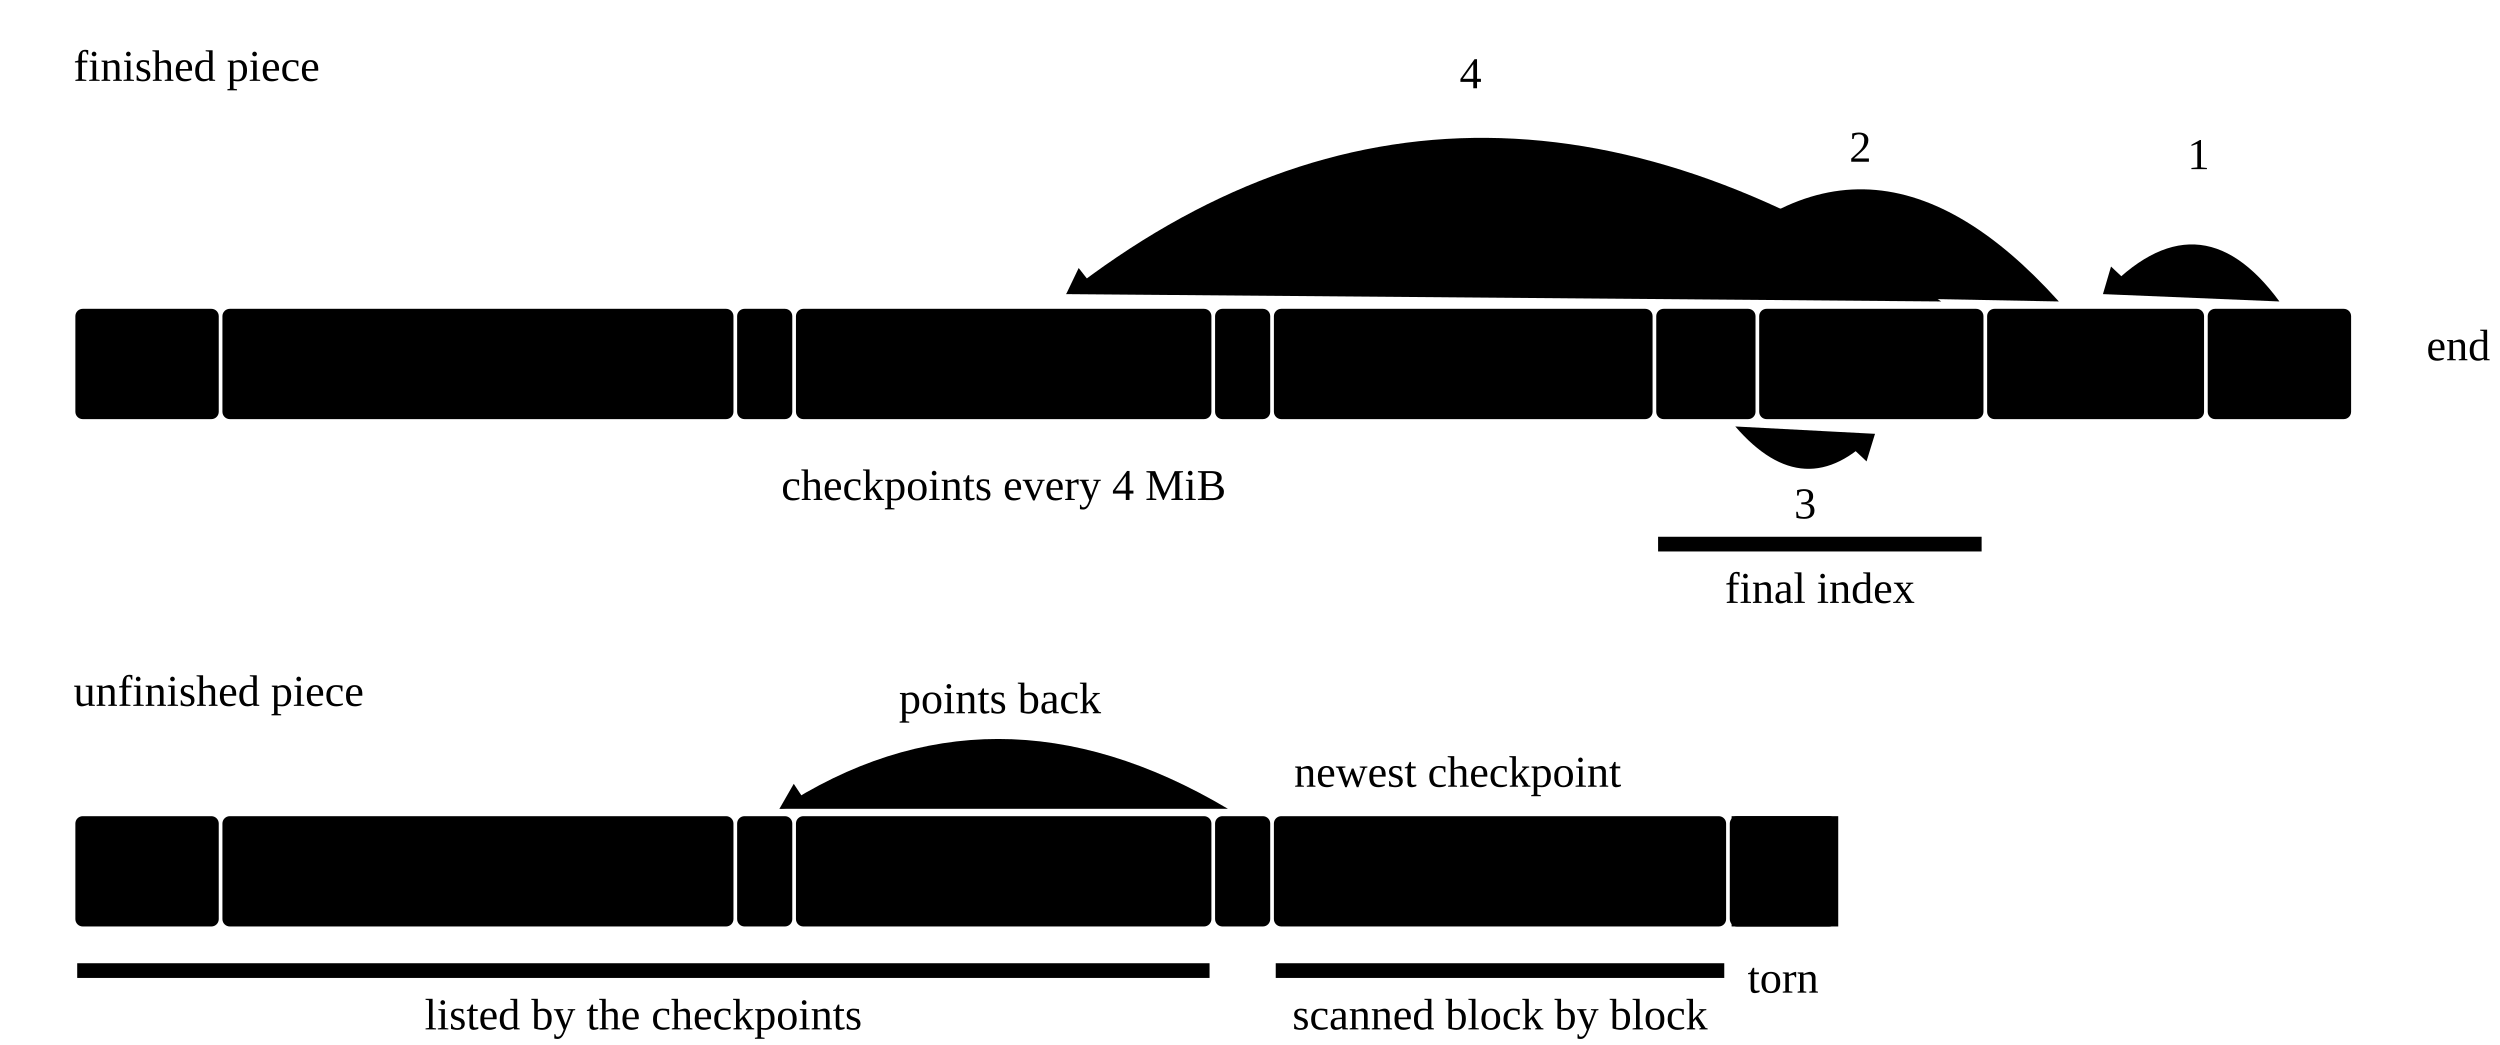
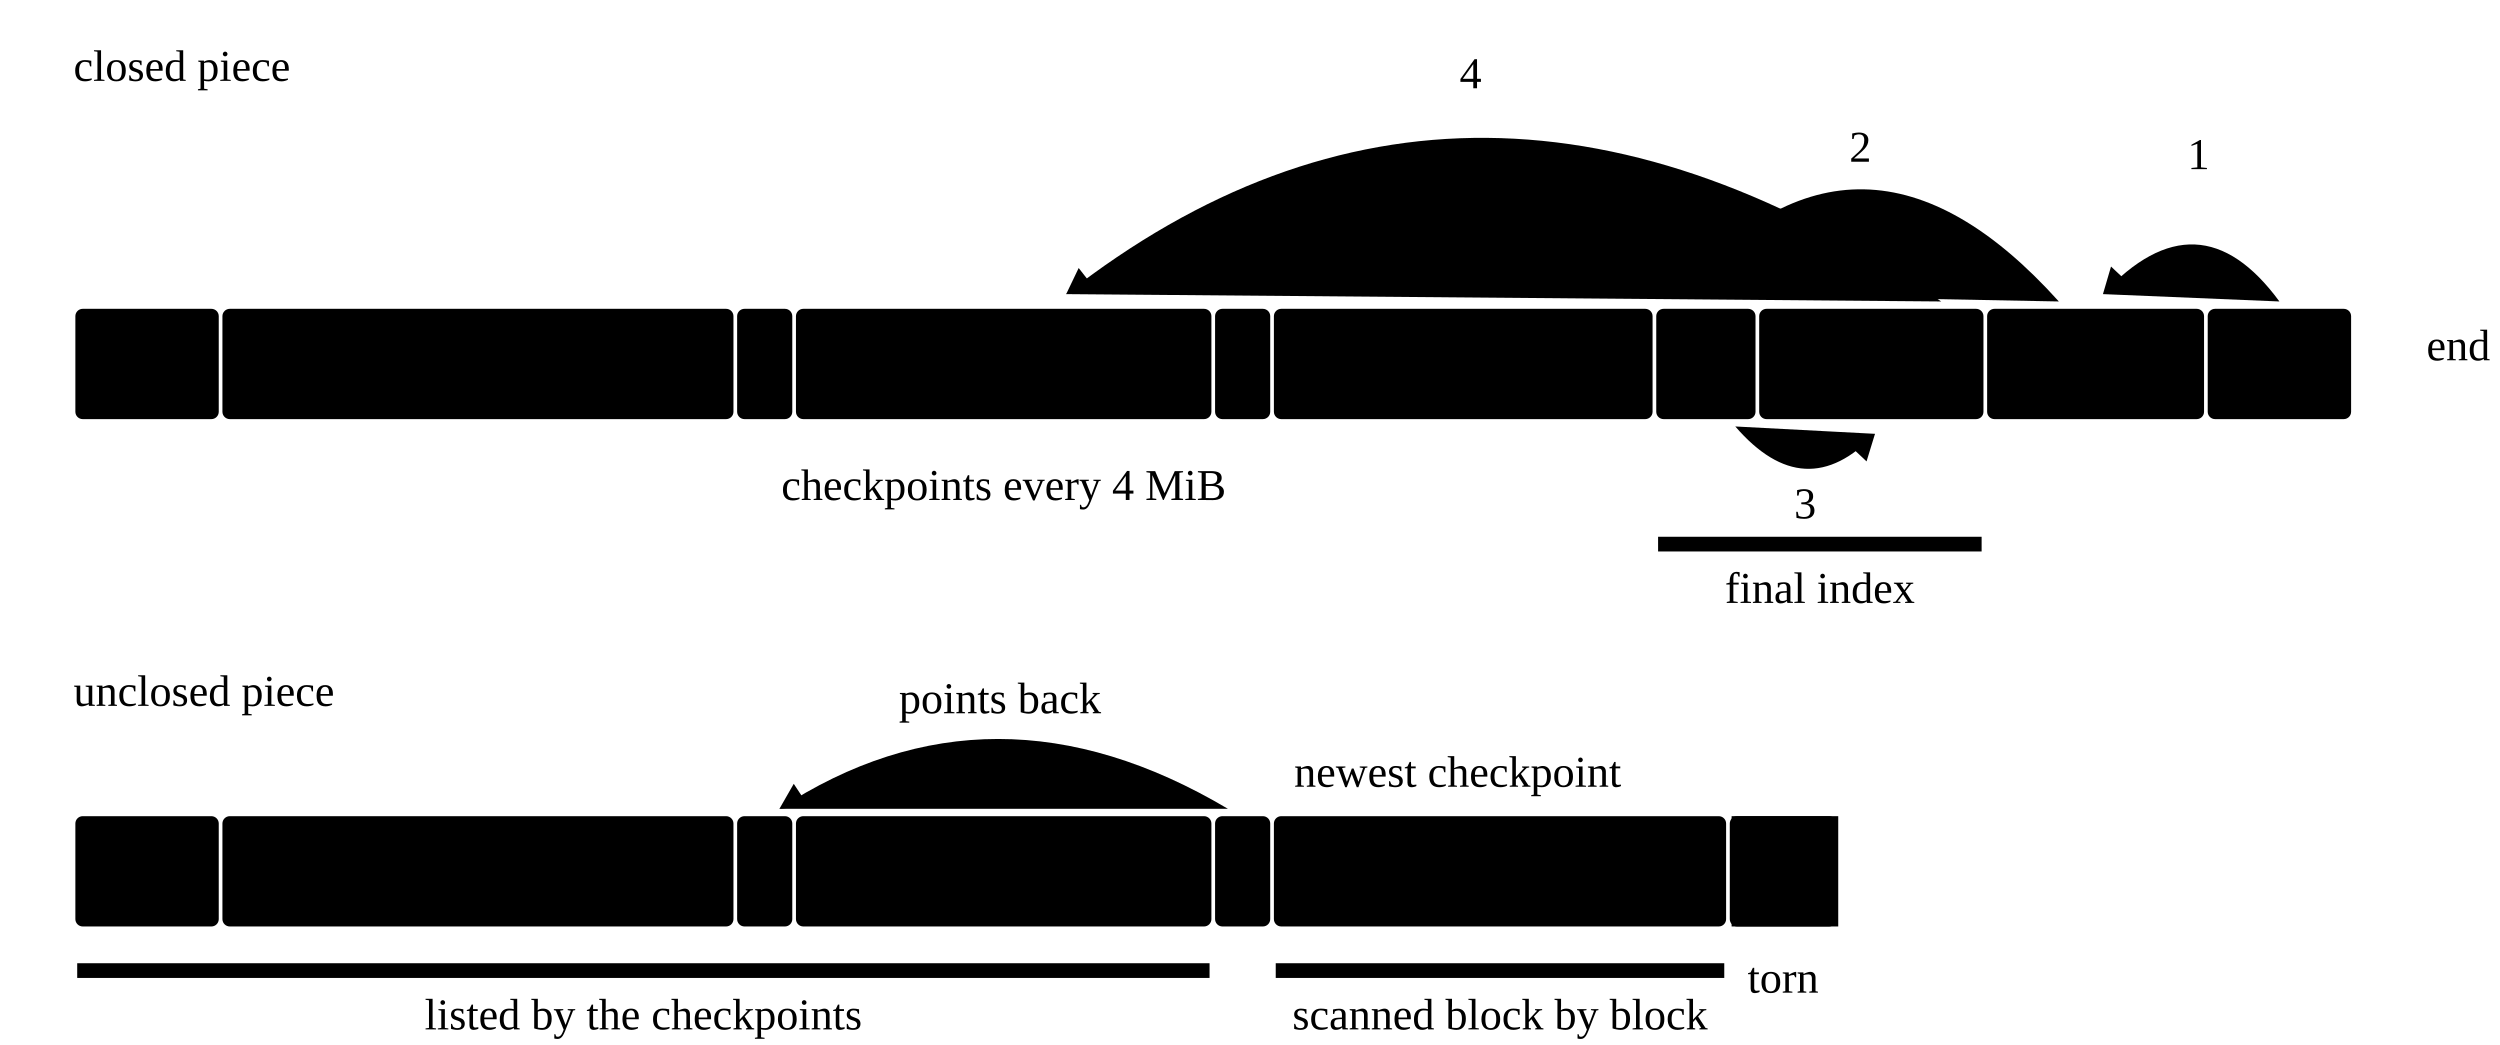
- <svg xmlns="http://www.w3.org/2000/svg" class="ww-svg" viewBox="0 0 680 284" width="680" height="284" role="img" aria-label="A finished piece is opened from its tail: tail, finish, the final index's directory, one track's list, then the block. An unfinished piece is found from its newest checkpoint, whose back pointers list the blocks before it; the blocks after it are scanned">
-   <text x="20" y="22" text-anchor="start" class="strong">finished piece</text>
+ <svg xmlns="http://www.w3.org/2000/svg" class="ww-svg" viewBox="0 0 680 284" width="680" height="284" role="img" aria-label="A closed piece is opened from its tail: tail, close, the final index's directory, one track's list, then the block. An unclosed piece is found from its newest checkpoint, whose back pointers list the blocks before it; the blocks after it are scanned">
+   <text x="20" y="22" text-anchor="start" class="strong">closed piece</text>
  <rect x="20.5" y="84" width="39" height="30" rx="2" class="tint-ink" />
  <text x="40" y="103.5" text-anchor="middle" class="small">head</text>
  <rect x="60.5" y="84" width="139" height="30" rx="2" class="tint-blue" />
  <text x="130" y="103.5" text-anchor="middle" class="small">data</text>
  <rect x="200.5" y="84" width="15" height="30" rx="2" class="tint-amber" />
  <rect x="216.5" y="84" width="113" height="30" rx="2" class="tint-blue" />
  <text x="273" y="103.5" text-anchor="middle" class="small">data</text>
  <rect x="330.5" y="84" width="15" height="30" rx="2" class="tint-amber" />
  <rect x="346.5" y="84" width="103" height="30" rx="2" class="tint-blue" />
  <text x="398" y="103.5" text-anchor="middle" class="small">data</text>
  <rect x="450.5" y="84" width="27" height="30" rx="2" class="tint-amber" />
  <text x="464" y="103.5" text-anchor="middle" class="small">dir</text>
  <rect x="478.5" y="84" width="61" height="30" rx="2" class="tint-amber" />
  <text x="509" y="103.5" text-anchor="middle" class="small">tracks</text>
  <rect x="540.5" y="84" width="59" height="30" rx="2" class="tint-green" />
-   <text x="570" y="103.5" text-anchor="middle" class="small">finish</text>
+   <text x="570" y="103.5" text-anchor="middle" class="small">close</text>
  <rect x="600.5" y="84" width="39" height="30" rx="2" class="tint-ink" />
  <text x="620" y="103.5" text-anchor="middle" class="small">tail</text>
  <path d="M451 146 v4 H539 v-4" class="thin" />
  <text x="495" y="164" text-anchor="middle" class="soft small">final index</text>
  <text x="273" y="136" text-anchor="middle" class="soft small">checkpoints every 4 MiB</text>
  <line x1="208" y1="116" x2="236" y2="124" class="thin" />
  <line x1="338" y1="116" x2="310" y2="124" class="thin" />
  <path d="M620 82 Q598 52 572 80" class="accent-line" />
  <path d="M572.0 80.0 L574.2 72.5 L579.3 77.3 Z" class="accent-line head" />
  <text x="598" y="46" text-anchor="middle" class="accent small">1</text>
  <path d="M560 82 Q506 22 456 80" class="accent-line" />
  <path d="M456.0 80.0 L457.9 72.4 L463.2 77.0 Z" class="accent-line head" />
  <text x="506" y="44" text-anchor="middle" class="accent small">2</text>
  <path d="M472 116 Q491 138 510 118" class="accent-line" />
  <path d="M510.0 118.0 L507.7 125.5 L502.6 120.7 Z" class="accent-line head" />
  <text x="491" y="141" text-anchor="middle" class="accent small">3</text>
  <path d="M528 82 Q400 -6 290 80" class="accent-line" />
  <path d="M290.0 80.0 L293.4 72.9 L297.7 78.4 Z" class="accent-line head" />
  <text x="400" y="24" text-anchor="middle" class="accent small">4</text>
  <text x="660" y="98" text-anchor="start" class="soft small">end</text>
-   <text x="20" y="192" text-anchor="start" class="strong">unfinished piece</text>
+   <text x="20" y="192" text-anchor="start" class="strong">unclosed piece</text>
  <rect x="20.5" y="222" width="39" height="30" rx="2" class="tint-ink" />
  <text x="40" y="241.5" text-anchor="middle" class="small">head</text>
  <rect x="60.5" y="222" width="139" height="30" rx="2" class="tint-blue" />
  <text x="130" y="241.5" text-anchor="middle" class="small">data</text>
  <rect x="200.5" y="222" width="15" height="30" rx="2" class="tint-amber" />
  <rect x="216.5" y="222" width="113" height="30" rx="2" class="tint-blue" />
  <text x="273" y="241.5" text-anchor="middle" class="small">data</text>
  <rect x="330.5" y="222" width="15" height="30" rx="2" class="tint-amber" />
  <rect x="346.5" y="222" width="123" height="30" rx="2" class="tint-blue" />
  <text x="408" y="241.5" text-anchor="middle" class="small">data</text>
  <rect x="470.5" y="222" width="29" height="30" rx="2" class="tint-accent" />
  <path d="M471 222 h29 v30 h-29 Z" class="thin dash" />
  <text x="485" y="270" text-anchor="middle" class="accent small">torn</text>
  <path d="M334 220 Q270 182 212 220" class="accent-line" />
  <path d="M212.0 220.0 L215.9 213.2 L219.8 219.1 Z" class="accent-line head" />
  <text x="272" y="194" text-anchor="middle" class="accent small">points back</text>
  <text x="352" y="214" text-anchor="start" class="soft small">newest checkpoint</text>
  <path d="M347 262 v4 H469 v-4" class="thin" />
  <text x="408" y="280" text-anchor="middle" class="soft small">scanned block by block</text>
  <path d="M21 262 v4 H329 v-4" class="thin" />
  <text x="175" y="280" text-anchor="middle" class="soft small">listed by the checkpoints</text>
</svg>
